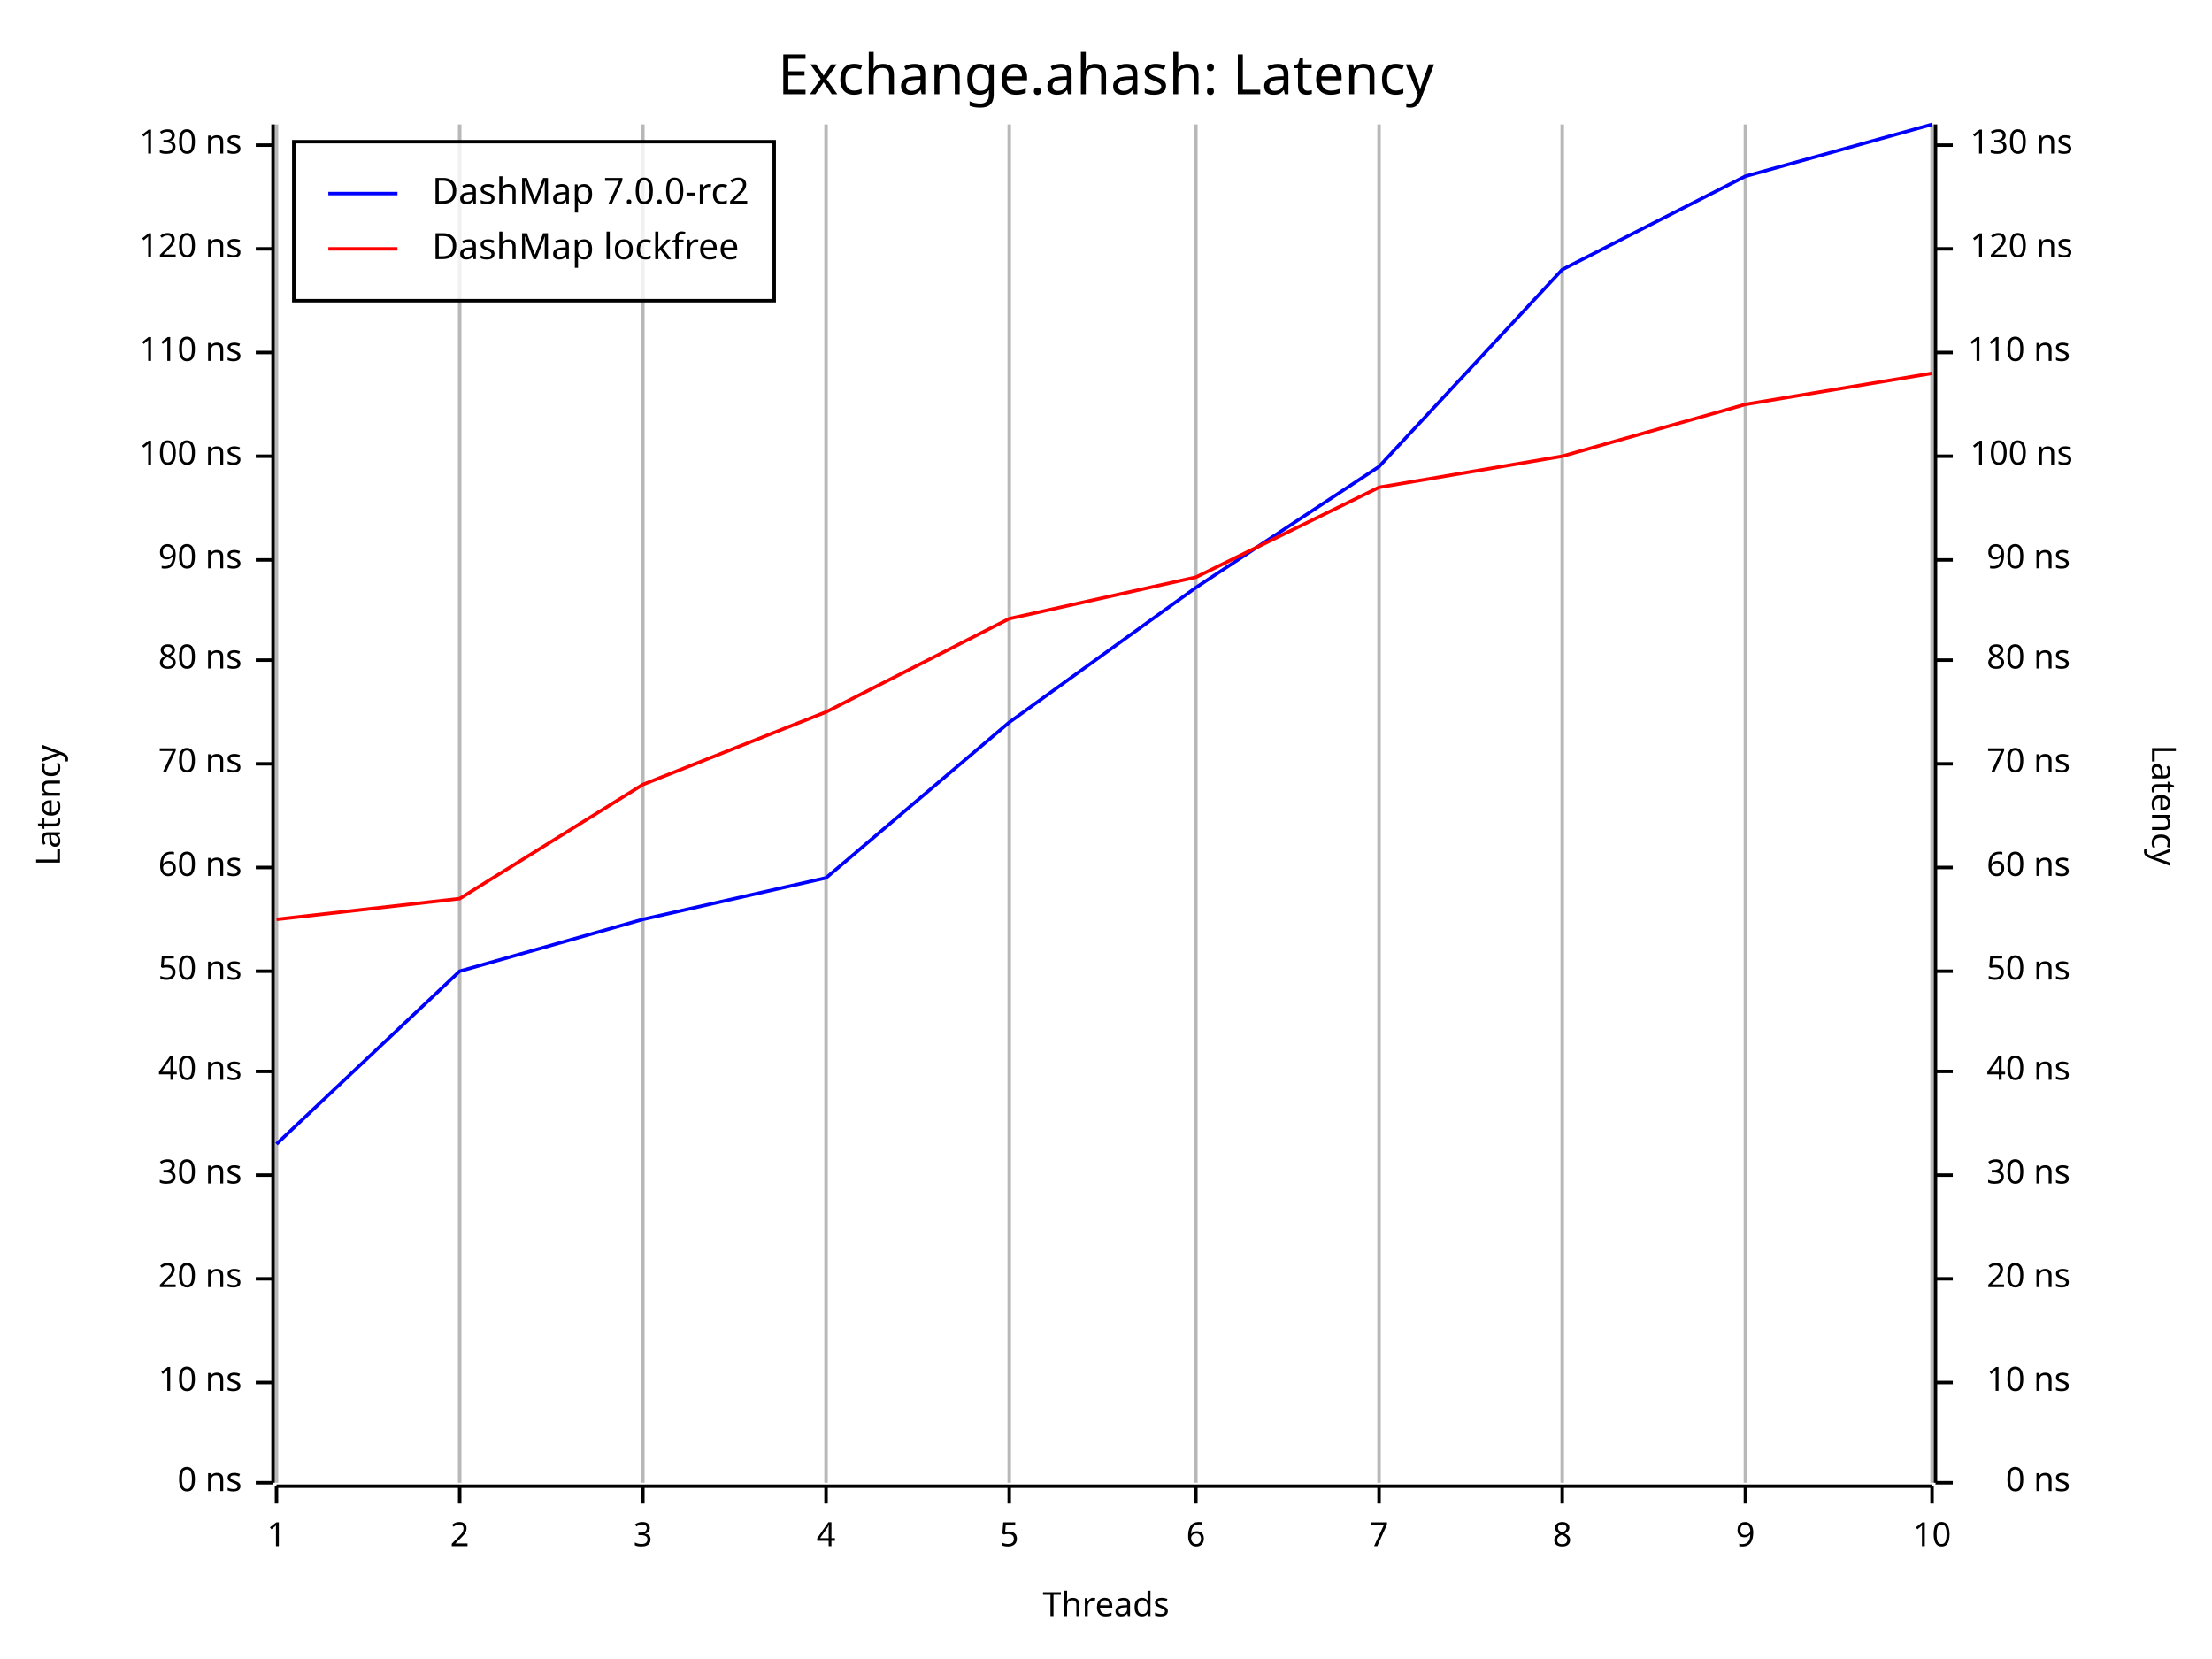
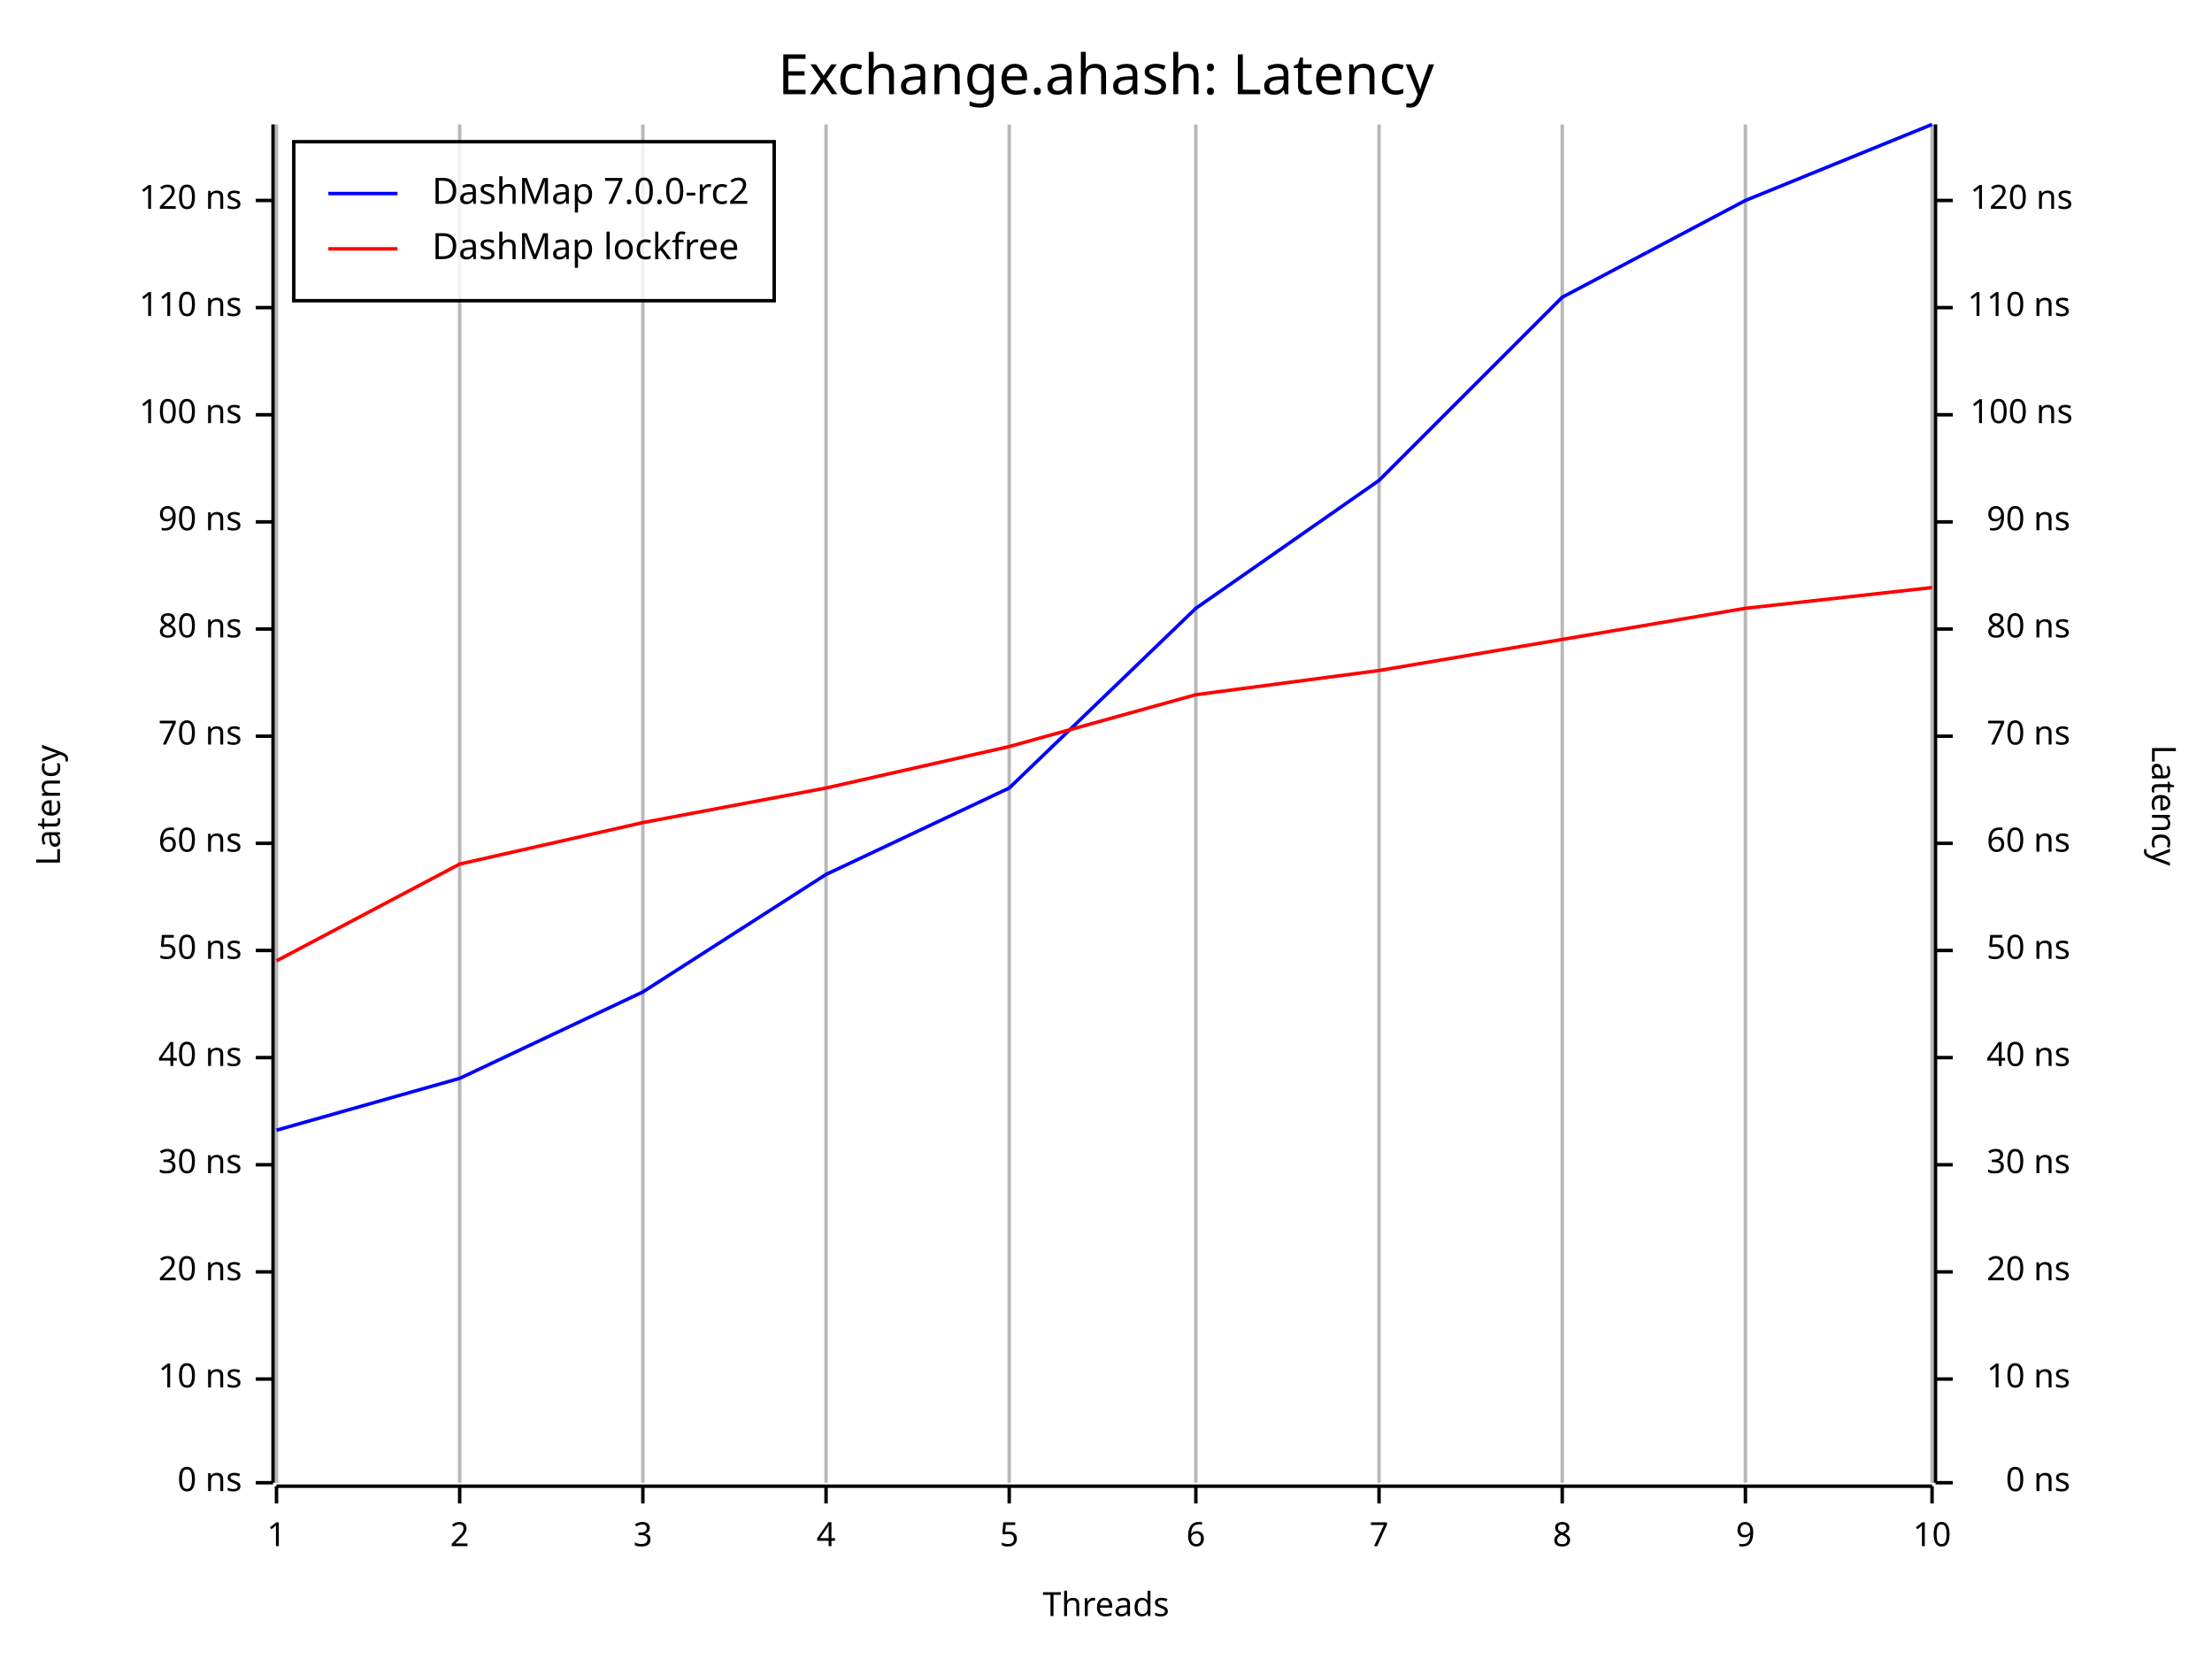
<svg xmlns="http://www.w3.org/2000/svg" width="640" height="480" viewBox="0 0 640 480">
  <rect x="0" y="0" width="640" height="480" opacity="1" fill="#FFFFFF" stroke="none" />
  <text x="320" y="15" dy="0.76em" text-anchor="middle" font-family="Fira Code" font-size="16.129" opacity="1" fill="#000000">
Exchange.ahash: Latency
</text>
  <line opacity="0.1" stroke="#000000" stroke-width="1" x1="80" y1="429" x2="80" y2="36" />
  <line opacity="0.1" stroke="#000000" stroke-width="1" x1="133" y1="429" x2="133" y2="36" />
  <line opacity="0.1" stroke="#000000" stroke-width="1" x1="186" y1="429" x2="186" y2="36" />
  <line opacity="0.1" stroke="#000000" stroke-width="1" x1="239" y1="429" x2="239" y2="36" />
  <line opacity="0.1" stroke="#000000" stroke-width="1" x1="292" y1="429" x2="292" y2="36" />
  <line opacity="0.1" stroke="#000000" stroke-width="1" x1="346" y1="429" x2="346" y2="36" />
  <line opacity="0.1" stroke="#000000" stroke-width="1" x1="399" y1="429" x2="399" y2="36" />
  <line opacity="0.1" stroke="#000000" stroke-width="1" x1="452" y1="429" x2="452" y2="36" />
  <line opacity="0.1" stroke="#000000" stroke-width="1" x1="505" y1="429" x2="505" y2="36" />
  <line opacity="0.1" stroke="#000000" stroke-width="1" x1="559" y1="429" x2="559" y2="36" />
  <text x="10" y="233" dy="0.76em" text-anchor="middle" font-family="sans-serif" font-size="9.677" opacity="1" fill="#000000" transform="rotate(270, 10, 233)">
Latency
</text>
  <text x="320" y="470" dy="-0.5ex" text-anchor="middle" font-family="sans-serif" font-size="9.677" opacity="1" fill="#000000">
Threads
</text>
  <text x="630" y="233" dy="0.76em" text-anchor="middle" font-family="sans-serif" font-size="9.677" opacity="1" fill="#000000" transform="rotate(90, 630, 233)">
Latency
</text>
  <line opacity="0.2" stroke="#000000" stroke-width="1" x1="80" y1="429" x2="80" y2="36" />
  <line opacity="0.2" stroke="#000000" stroke-width="1" x1="133" y1="429" x2="133" y2="36" />
  <line opacity="0.2" stroke="#000000" stroke-width="1" x1="186" y1="429" x2="186" y2="36" />
  <line opacity="0.2" stroke="#000000" stroke-width="1" x1="239" y1="429" x2="239" y2="36" />
  <line opacity="0.2" stroke="#000000" stroke-width="1" x1="292" y1="429" x2="292" y2="36" />
  <line opacity="0.2" stroke="#000000" stroke-width="1" x1="346" y1="429" x2="346" y2="36" />
  <line opacity="0.2" stroke="#000000" stroke-width="1" x1="399" y1="429" x2="399" y2="36" />
  <line opacity="0.2" stroke="#000000" stroke-width="1" x1="452" y1="429" x2="452" y2="36" />
  <line opacity="0.2" stroke="#000000" stroke-width="1" x1="505" y1="429" x2="505" y2="36" />
  <line opacity="0.2" stroke="#000000" stroke-width="1" x1="559" y1="429" x2="559" y2="36" />
  <polyline fill="none" opacity="1" stroke="#000000" stroke-width="1" points="79,36 79,429 " />
  <text x="70" y="429" dy="0.5ex" text-anchor="end" font-family="sans-serif" font-size="9.677" opacity="1" fill="#000000">
0 ns
</text>
  <polyline fill="none" opacity="1" stroke="#000000" stroke-width="1" points="74,429 79,429 " />
-   <text x="70" y="400" dy="0.5ex" text-anchor="end" font-family="sans-serif" font-size="9.677" opacity="1" fill="#000000">
+   <text x="70" y="399" dy="0.5ex" text-anchor="end" font-family="sans-serif" font-size="9.677" opacity="1" fill="#000000">
10 ns
</text>
-   <polyline fill="none" opacity="1" stroke="#000000" stroke-width="1" points="74,400 79,400 " />
-   <text x="70" y="370" dy="0.5ex" text-anchor="end" font-family="sans-serif" font-size="9.677" opacity="1" fill="#000000">
+   <polyline fill="none" opacity="1" stroke="#000000" stroke-width="1" points="74,399 79,399 " />
+   <text x="70" y="368" dy="0.5ex" text-anchor="end" font-family="sans-serif" font-size="9.677" opacity="1" fill="#000000">
20 ns
</text>
-   <polyline fill="none" opacity="1" stroke="#000000" stroke-width="1" points="74,370 79,370 " />
-   <text x="70" y="340" dy="0.5ex" text-anchor="end" font-family="sans-serif" font-size="9.677" opacity="1" fill="#000000">
+   <polyline fill="none" opacity="1" stroke="#000000" stroke-width="1" points="74,368 79,368 " />
+   <text x="70" y="337" dy="0.5ex" text-anchor="end" font-family="sans-serif" font-size="9.677" opacity="1" fill="#000000">
30 ns
</text>
-   <polyline fill="none" opacity="1" stroke="#000000" stroke-width="1" points="74,340 79,340 " />
-   <text x="70" y="310" dy="0.5ex" text-anchor="end" font-family="sans-serif" font-size="9.677" opacity="1" fill="#000000">
+   <polyline fill="none" opacity="1" stroke="#000000" stroke-width="1" points="74,337 79,337 " />
+   <text x="70" y="306" dy="0.5ex" text-anchor="end" font-family="sans-serif" font-size="9.677" opacity="1" fill="#000000">
40 ns
</text>
-   <polyline fill="none" opacity="1" stroke="#000000" stroke-width="1" points="74,310 79,310 " />
-   <text x="70" y="281" dy="0.5ex" text-anchor="end" font-family="sans-serif" font-size="9.677" opacity="1" fill="#000000">
+   <polyline fill="none" opacity="1" stroke="#000000" stroke-width="1" points="74,306 79,306 " />
+   <text x="70" y="275" dy="0.5ex" text-anchor="end" font-family="sans-serif" font-size="9.677" opacity="1" fill="#000000">
50 ns
</text>
-   <polyline fill="none" opacity="1" stroke="#000000" stroke-width="1" points="74,281 79,281 " />
-   <text x="70" y="251" dy="0.5ex" text-anchor="end" font-family="sans-serif" font-size="9.677" opacity="1" fill="#000000">
+   <polyline fill="none" opacity="1" stroke="#000000" stroke-width="1" points="74,275 79,275 " />
+   <text x="70" y="244" dy="0.5ex" text-anchor="end" font-family="sans-serif" font-size="9.677" opacity="1" fill="#000000">
60 ns
</text>
-   <polyline fill="none" opacity="1" stroke="#000000" stroke-width="1" points="74,251 79,251 " />
-   <text x="70" y="221" dy="0.5ex" text-anchor="end" font-family="sans-serif" font-size="9.677" opacity="1" fill="#000000">
+   <polyline fill="none" opacity="1" stroke="#000000" stroke-width="1" points="74,244 79,244 " />
+   <text x="70" y="213" dy="0.5ex" text-anchor="end" font-family="sans-serif" font-size="9.677" opacity="1" fill="#000000">
70 ns
</text>
-   <polyline fill="none" opacity="1" stroke="#000000" stroke-width="1" points="74,221 79,221 " />
-   <text x="70" y="191" dy="0.5ex" text-anchor="end" font-family="sans-serif" font-size="9.677" opacity="1" fill="#000000">
+   <polyline fill="none" opacity="1" stroke="#000000" stroke-width="1" points="74,213 79,213 " />
+   <text x="70" y="182" dy="0.5ex" text-anchor="end" font-family="sans-serif" font-size="9.677" opacity="1" fill="#000000">
80 ns
</text>
-   <polyline fill="none" opacity="1" stroke="#000000" stroke-width="1" points="74,191 79,191 " />
-   <text x="70" y="162" dy="0.5ex" text-anchor="end" font-family="sans-serif" font-size="9.677" opacity="1" fill="#000000">
+   <polyline fill="none" opacity="1" stroke="#000000" stroke-width="1" points="74,182 79,182 " />
+   <text x="70" y="151" dy="0.5ex" text-anchor="end" font-family="sans-serif" font-size="9.677" opacity="1" fill="#000000">
90 ns
</text>
-   <polyline fill="none" opacity="1" stroke="#000000" stroke-width="1" points="74,162 79,162 " />
-   <text x="70" y="132" dy="0.5ex" text-anchor="end" font-family="sans-serif" font-size="9.677" opacity="1" fill="#000000">
+   <polyline fill="none" opacity="1" stroke="#000000" stroke-width="1" points="74,151 79,151 " />
+   <text x="70" y="120" dy="0.5ex" text-anchor="end" font-family="sans-serif" font-size="9.677" opacity="1" fill="#000000">
100 ns
</text>
-   <polyline fill="none" opacity="1" stroke="#000000" stroke-width="1" points="74,132 79,132 " />
-   <text x="70" y="102" dy="0.5ex" text-anchor="end" font-family="sans-serif" font-size="9.677" opacity="1" fill="#000000">
+   <polyline fill="none" opacity="1" stroke="#000000" stroke-width="1" points="74,120 79,120 " />
+   <text x="70" y="89" dy="0.5ex" text-anchor="end" font-family="sans-serif" font-size="9.677" opacity="1" fill="#000000">
110 ns
</text>
-   <polyline fill="none" opacity="1" stroke="#000000" stroke-width="1" points="74,102 79,102 " />
-   <text x="70" y="72" dy="0.5ex" text-anchor="end" font-family="sans-serif" font-size="9.677" opacity="1" fill="#000000">
+   <polyline fill="none" opacity="1" stroke="#000000" stroke-width="1" points="74,89 79,89 " />
+   <text x="70" y="58" dy="0.5ex" text-anchor="end" font-family="sans-serif" font-size="9.677" opacity="1" fill="#000000">
120 ns
</text>
-   <polyline fill="none" opacity="1" stroke="#000000" stroke-width="1" points="74,72 79,72 " />
-   <text x="70" y="42" dy="0.5ex" text-anchor="end" font-family="sans-serif" font-size="9.677" opacity="1" fill="#000000">
- 130 ns
- </text>
-   <polyline fill="none" opacity="1" stroke="#000000" stroke-width="1" points="74,42 79,42 " />
+   <polyline fill="none" opacity="1" stroke="#000000" stroke-width="1" points="74,58 79,58 " />
  <polyline fill="none" opacity="1" stroke="#000000" stroke-width="1" points="80,430 559,430 " />
  <text x="80" y="440" dy="0.76em" text-anchor="middle" font-family="sans-serif" font-size="9.677" opacity="1" fill="#000000">
1
</text>
  <polyline fill="none" opacity="1" stroke="#000000" stroke-width="1" points="80,430 80,435 " />
  <text x="133" y="440" dy="0.76em" text-anchor="middle" font-family="sans-serif" font-size="9.677" opacity="1" fill="#000000">
2
</text>
  <polyline fill="none" opacity="1" stroke="#000000" stroke-width="1" points="133,430 133,435 " />
  <text x="186" y="440" dy="0.76em" text-anchor="middle" font-family="sans-serif" font-size="9.677" opacity="1" fill="#000000">
3
</text>
  <polyline fill="none" opacity="1" stroke="#000000" stroke-width="1" points="186,430 186,435 " />
  <text x="239" y="440" dy="0.76em" text-anchor="middle" font-family="sans-serif" font-size="9.677" opacity="1" fill="#000000">
4
</text>
  <polyline fill="none" opacity="1" stroke="#000000" stroke-width="1" points="239,430 239,435 " />
  <text x="292" y="440" dy="0.76em" text-anchor="middle" font-family="sans-serif" font-size="9.677" opacity="1" fill="#000000">
5
</text>
  <polyline fill="none" opacity="1" stroke="#000000" stroke-width="1" points="292,430 292,435 " />
  <text x="346" y="440" dy="0.76em" text-anchor="middle" font-family="sans-serif" font-size="9.677" opacity="1" fill="#000000">
6
</text>
  <polyline fill="none" opacity="1" stroke="#000000" stroke-width="1" points="346,430 346,435 " />
  <text x="399" y="440" dy="0.76em" text-anchor="middle" font-family="sans-serif" font-size="9.677" opacity="1" fill="#000000">
7
</text>
  <polyline fill="none" opacity="1" stroke="#000000" stroke-width="1" points="399,430 399,435 " />
  <text x="452" y="440" dy="0.76em" text-anchor="middle" font-family="sans-serif" font-size="9.677" opacity="1" fill="#000000">
8
</text>
  <polyline fill="none" opacity="1" stroke="#000000" stroke-width="1" points="452,430 452,435 " />
  <text x="505" y="440" dy="0.76em" text-anchor="middle" font-family="sans-serif" font-size="9.677" opacity="1" fill="#000000">
9
</text>
  <polyline fill="none" opacity="1" stroke="#000000" stroke-width="1" points="505,430 505,435 " />
  <text x="559" y="440" dy="0.76em" text-anchor="middle" font-family="sans-serif" font-size="9.677" opacity="1" fill="#000000">
10
</text>
  <polyline fill="none" opacity="1" stroke="#000000" stroke-width="1" points="559,430 559,435 " />
  <polyline fill="none" opacity="1" stroke="#000000" stroke-width="1" points="560,36 560,429 " />
  <text x="599" y="429" dy="0.5ex" text-anchor="end" font-family="sans-serif" font-size="9.677" opacity="1" fill="#000000">
0 ns
</text>
  <polyline fill="none" opacity="1" stroke="#000000" stroke-width="1" points="560,429 565,429 " />
-   <text x="599" y="400" dy="0.5ex" text-anchor="end" font-family="sans-serif" font-size="9.677" opacity="1" fill="#000000">
+   <text x="599" y="399" dy="0.5ex" text-anchor="end" font-family="sans-serif" font-size="9.677" opacity="1" fill="#000000">
10 ns
</text>
-   <polyline fill="none" opacity="1" stroke="#000000" stroke-width="1" points="560,400 565,400 " />
-   <text x="599" y="370" dy="0.5ex" text-anchor="end" font-family="sans-serif" font-size="9.677" opacity="1" fill="#000000">
+   <polyline fill="none" opacity="1" stroke="#000000" stroke-width="1" points="560,399 565,399 " />
+   <text x="599" y="368" dy="0.5ex" text-anchor="end" font-family="sans-serif" font-size="9.677" opacity="1" fill="#000000">
20 ns
</text>
-   <polyline fill="none" opacity="1" stroke="#000000" stroke-width="1" points="560,370 565,370 " />
-   <text x="599" y="340" dy="0.5ex" text-anchor="end" font-family="sans-serif" font-size="9.677" opacity="1" fill="#000000">
+   <polyline fill="none" opacity="1" stroke="#000000" stroke-width="1" points="560,368 565,368 " />
+   <text x="599" y="337" dy="0.5ex" text-anchor="end" font-family="sans-serif" font-size="9.677" opacity="1" fill="#000000">
30 ns
</text>
-   <polyline fill="none" opacity="1" stroke="#000000" stroke-width="1" points="560,340 565,340 " />
-   <text x="599" y="310" dy="0.5ex" text-anchor="end" font-family="sans-serif" font-size="9.677" opacity="1" fill="#000000">
+   <polyline fill="none" opacity="1" stroke="#000000" stroke-width="1" points="560,337 565,337 " />
+   <text x="599" y="306" dy="0.5ex" text-anchor="end" font-family="sans-serif" font-size="9.677" opacity="1" fill="#000000">
40 ns
</text>
-   <polyline fill="none" opacity="1" stroke="#000000" stroke-width="1" points="560,310 565,310 " />
-   <text x="599" y="281" dy="0.5ex" text-anchor="end" font-family="sans-serif" font-size="9.677" opacity="1" fill="#000000">
+   <polyline fill="none" opacity="1" stroke="#000000" stroke-width="1" points="560,306 565,306 " />
+   <text x="599" y="275" dy="0.5ex" text-anchor="end" font-family="sans-serif" font-size="9.677" opacity="1" fill="#000000">
50 ns
</text>
-   <polyline fill="none" opacity="1" stroke="#000000" stroke-width="1" points="560,281 565,281 " />
-   <text x="599" y="251" dy="0.5ex" text-anchor="end" font-family="sans-serif" font-size="9.677" opacity="1" fill="#000000">
+   <polyline fill="none" opacity="1" stroke="#000000" stroke-width="1" points="560,275 565,275 " />
+   <text x="599" y="244" dy="0.5ex" text-anchor="end" font-family="sans-serif" font-size="9.677" opacity="1" fill="#000000">
60 ns
</text>
-   <polyline fill="none" opacity="1" stroke="#000000" stroke-width="1" points="560,251 565,251 " />
-   <text x="599" y="221" dy="0.5ex" text-anchor="end" font-family="sans-serif" font-size="9.677" opacity="1" fill="#000000">
+   <polyline fill="none" opacity="1" stroke="#000000" stroke-width="1" points="560,244 565,244 " />
+   <text x="599" y="213" dy="0.5ex" text-anchor="end" font-family="sans-serif" font-size="9.677" opacity="1" fill="#000000">
70 ns
</text>
-   <polyline fill="none" opacity="1" stroke="#000000" stroke-width="1" points="560,221 565,221 " />
-   <text x="599" y="191" dy="0.5ex" text-anchor="end" font-family="sans-serif" font-size="9.677" opacity="1" fill="#000000">
+   <polyline fill="none" opacity="1" stroke="#000000" stroke-width="1" points="560,213 565,213 " />
+   <text x="599" y="182" dy="0.5ex" text-anchor="end" font-family="sans-serif" font-size="9.677" opacity="1" fill="#000000">
80 ns
</text>
-   <polyline fill="none" opacity="1" stroke="#000000" stroke-width="1" points="560,191 565,191 " />
-   <text x="599" y="162" dy="0.5ex" text-anchor="end" font-family="sans-serif" font-size="9.677" opacity="1" fill="#000000">
+   <polyline fill="none" opacity="1" stroke="#000000" stroke-width="1" points="560,182 565,182 " />
+   <text x="599" y="151" dy="0.5ex" text-anchor="end" font-family="sans-serif" font-size="9.677" opacity="1" fill="#000000">
90 ns
</text>
-   <polyline fill="none" opacity="1" stroke="#000000" stroke-width="1" points="560,162 565,162 " />
-   <text x="570" y="132" dy="0.5ex" text-anchor="start" font-family="sans-serif" font-size="9.677" opacity="1" fill="#000000">
+   <polyline fill="none" opacity="1" stroke="#000000" stroke-width="1" points="560,151 565,151 " />
+   <text x="570" y="120" dy="0.5ex" text-anchor="start" font-family="sans-serif" font-size="9.677" opacity="1" fill="#000000">
100 ns
</text>
-   <polyline fill="none" opacity="1" stroke="#000000" stroke-width="1" points="560,132 565,132 " />
-   <text x="599" y="102" dy="0.5ex" text-anchor="end" font-family="sans-serif" font-size="9.677" opacity="1" fill="#000000">
+   <polyline fill="none" opacity="1" stroke="#000000" stroke-width="1" points="560,120 565,120 " />
+   <text x="599" y="89" dy="0.5ex" text-anchor="end" font-family="sans-serif" font-size="9.677" opacity="1" fill="#000000">
110 ns
</text>
-   <polyline fill="none" opacity="1" stroke="#000000" stroke-width="1" points="560,102 565,102 " />
-   <text x="570" y="72" dy="0.5ex" text-anchor="start" font-family="sans-serif" font-size="9.677" opacity="1" fill="#000000">
+   <polyline fill="none" opacity="1" stroke="#000000" stroke-width="1" points="560,89 565,89 " />
+   <text x="570" y="58" dy="0.5ex" text-anchor="start" font-family="sans-serif" font-size="9.677" opacity="1" fill="#000000">
120 ns
</text>
-   <polyline fill="none" opacity="1" stroke="#000000" stroke-width="1" points="560,72 565,72 " />
-   <text x="570" y="42" dy="0.5ex" text-anchor="start" font-family="sans-serif" font-size="9.677" opacity="1" fill="#000000">
- 130 ns
- </text>
-   <polyline fill="none" opacity="1" stroke="#000000" stroke-width="1" points="560,42 565,42 " />
-   <polyline fill="none" opacity="1" stroke="#0000FF" stroke-width="1" points="80,331 133,281 186,266 239,254 292,209 346,170 399,135 452,78 505,51 559,36 " />
-   <polyline fill="none" opacity="1" stroke="#FF0000" stroke-width="1" points="80,266 133,260 186,227 239,206 292,179 346,167 399,141 452,132 505,117 559,108 " />
+   <polyline fill="none" opacity="1" stroke="#000000" stroke-width="1" points="560,58 565,58 " />
+   <polyline fill="none" opacity="1" stroke="#0000FF" stroke-width="1" points="80,327 133,312 186,287 239,253 292,228 346,176 399,139 452,86 505,58 559,36 " />
+   <polyline fill="none" opacity="1" stroke="#FF0000" stroke-width="1" points="80,278 133,250 186,238 239,228 292,216 346,201 399,194 452,185 505,176 559,170 " />
  <rect x="85" y="41" width="139" height="46" opacity="0.8" fill="#FFFFFF" stroke="none" />
  <rect x="85" y="41" width="139" height="46" opacity="1" fill="none" stroke="#000000" />
  <text x="125" y="51" dy="0.76em" text-anchor="start" font-family="Fira Code" font-size="10.484" opacity="1" fill="#000000">
DashMap 7.0.0-rc2
</text>
  <text x="125" y="67" dy="0.76em" text-anchor="start" font-family="Fira Code" font-size="10.484" opacity="1" fill="#000000">
DashMap lockfree
</text>
  <polyline fill="none" opacity="1" stroke="#0000FF" stroke-width="1" points="95,56 115,56 " />
  <polyline fill="none" opacity="1" stroke="#FF0000" stroke-width="1" points="95,72 115,72 " />
</svg>
